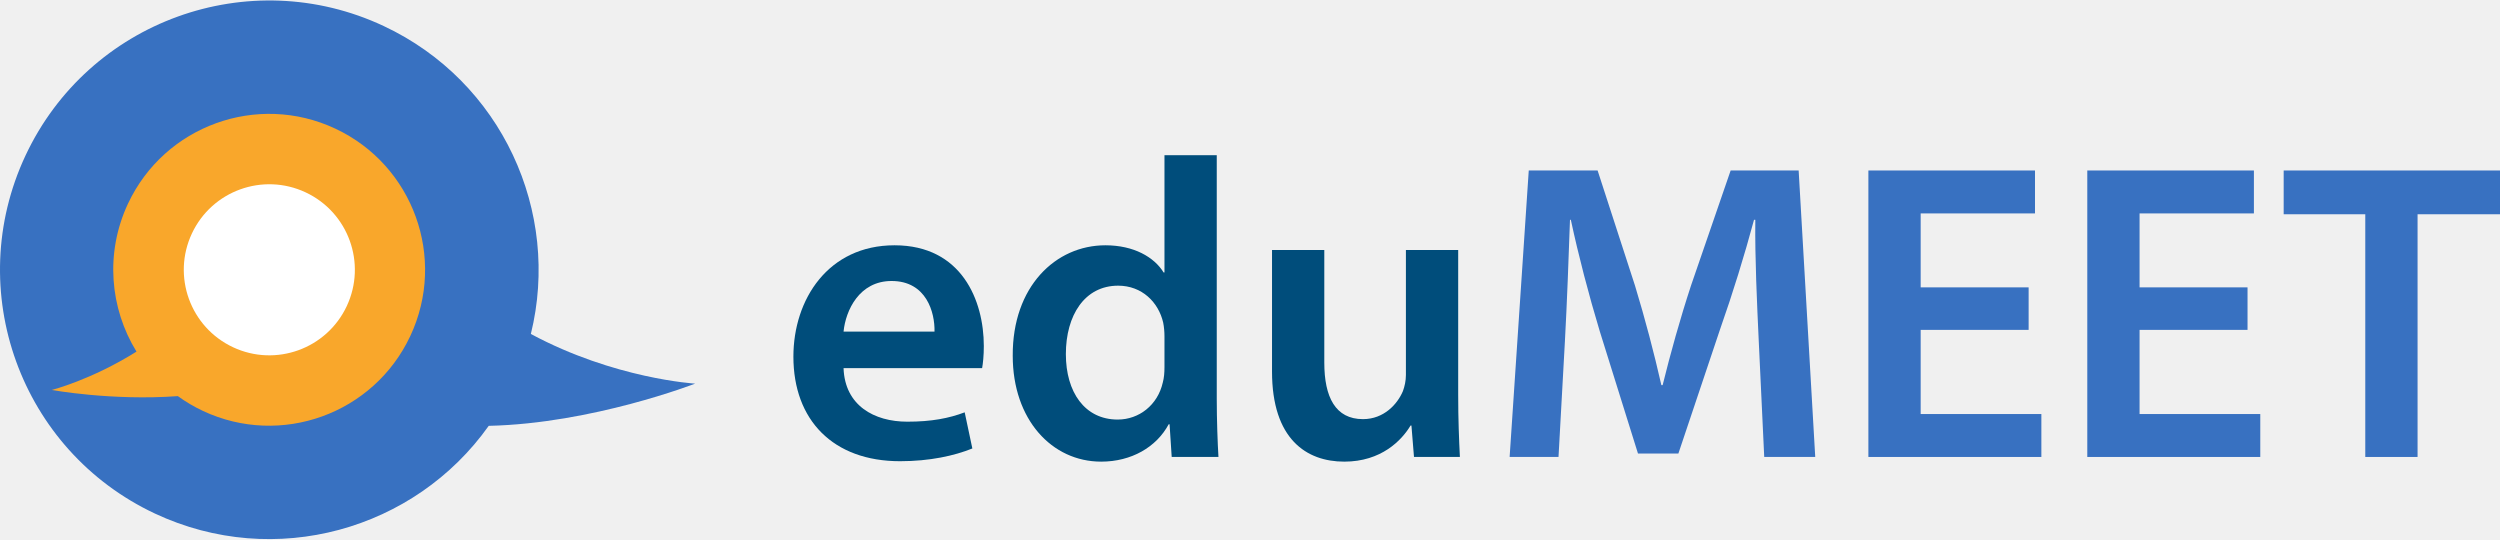
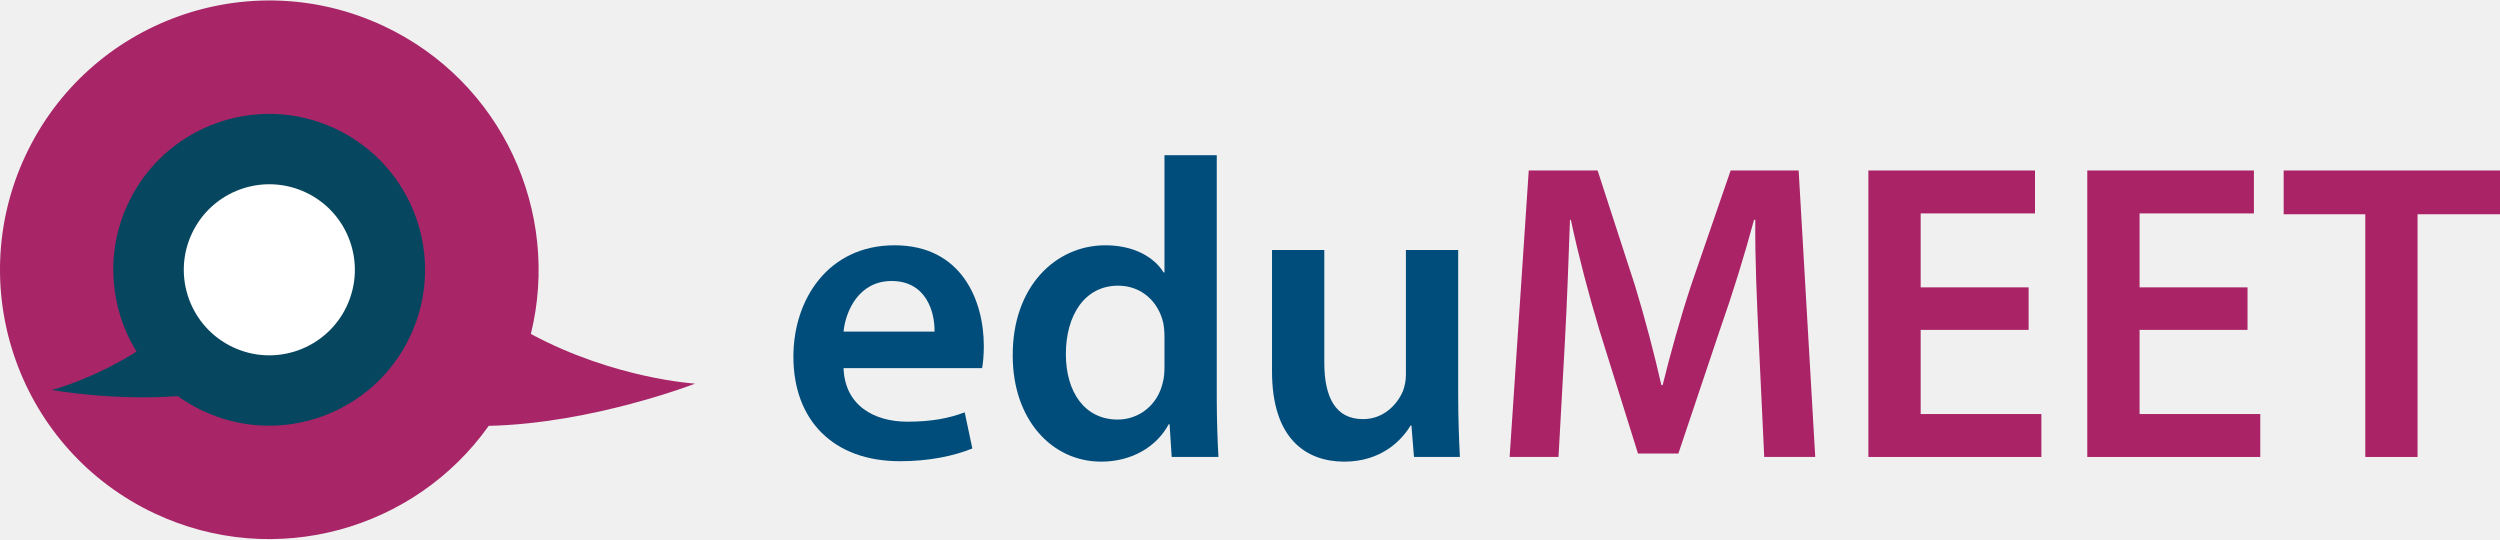
<svg xmlns="http://www.w3.org/2000/svg" version="1.1" id="svg2" xml:space="preserve" width="139" height="30" viewBox="0 0 799.667 172.293">
  <defs id="defs6" />
  <g id="g10" transform="matrix(1.333333,0,0,-1.333333,0,172.2933)">
    <g id="g12" transform="scale(0.1)">
-       <path d="m 1667.64,373.02 c 0,0 -193.65,11.343 -394.11,119.109 72.23,293.047 -69.56,605.841 -353.264,738.851 C 597.211,1382.37 212.637,1243.22 61.203,920.25 -90.172,597.238 48.906,212.57 371.965,61.16 659.195,-73.461 995.113,21.809 1172.46,271.719 c 248.85,5.543 495.18,101.301 495.18,101.301" style="fill:#3871c1;fill-opacity:1;fill-rule:nonzero;stroke:none" id="path14" />
+       <path d="m 1667.64,373.02 c 0,0 -193.65,11.343 -394.11,119.109 72.23,293.047 -69.56,605.841 -353.264,738.851 C 597.211,1382.37 212.637,1243.22 61.203,920.25 -90.172,597.238 48.906,212.57 371.965,61.16 659.195,-73.461 995.113,21.809 1172.46,271.719 c 248.85,5.543 495.18,101.301 495.18,101.301" style="fill:#a82567;fill-opacity:1;fill-rule:nonzero;stroke:none" id="path14" />
      <path d="m 2241.9,497.863 c 1.02,45.887 -19.37,121.34 -102.98,121.34 -77.5,0 -110.14,-70.355 -115.23,-121.34 z m -218.21,-87.687 c 3.06,-89.742 73.42,-128.485 152.96,-128.485 58.12,0 99.91,8.161 137.64,22.434 l 18.37,-86.676 c -42.83,-17.34 -101.98,-30.59 -173.35,-30.59 -161.11,0 -255.95,98.922 -255.95,250.844 0,137.652 83.62,267.16 242.68,267.16 161.12,0 214.15,-132.562 214.15,-241.672 0,-23.453 -2.05,-41.8 -4.09,-53.015 h -332.41" style="fill:#004d7b;fill-opacity:1;fill-rule:nonzero;stroke:none" id="path16" />
      <path d="m 2793.57,486.648 c 0,10.196 -1.01,22.434 -3.06,32.629 -11.2,48.946 -50.97,88.711 -108.08,88.711 -80.55,0 -125.42,-71.375 -125.42,-164.168 0,-90.75 44.87,-157.031 124.41,-157.031 50.98,0 95.85,34.672 108.08,88.715 3.06,11.215 4.07,23.449 4.07,36.703 z m 125.42,434.379 V 336.754 c 0,-50.973 2.05,-106.043 4.09,-139.703 h -112.17 l -5.1,78.527 h -2.05 c -29.55,-55.066 -89.71,-89.738 -162.11,-89.738 -118.29,0 -212.1,100.949 -212.1,253.898 -1.01,166.211 102.98,265.125 222.29,265.125 68.32,0 117.27,-28.554 139.69,-65.261 h 2.04 v 281.425 h 125.42" style="fill:#004d7b;fill-opacity:1;fill-rule:nonzero;stroke:none" id="path18" />
      <path d="m 3498.2,345.93 c 0,-59.141 2.04,-108.078 4.09,-148.879 h -110.13 l -6.12,75.461 h -2.05 c -21.4,-35.684 -70.36,-86.672 -159.06,-86.672 -90.75,0 -173.35,54.051 -173.35,216.172 V 693.641 H 3177 V 423.422 c 0,-82.586 26.52,-135.613 92.79,-135.613 49.98,0 82.6,35.691 95.85,67.3 4.09,11.211 7.14,24.469 7.14,38.746 V 693.641 H 3498.2 V 345.93" style="fill:#004d7b;fill-opacity:1;fill-rule:nonzero;stroke:none" id="path20" />
-       <path d="m 4219.13,477.465 c -4.09,88.715 -9.19,195.781 -8.15,288.57 h -3.06 c -22.44,-83.609 -51,-176.398 -81.58,-263.07 l -99.93,-297.754 h -96.87 l -91.78,293.672 c -26.5,87.687 -50.97,181.5 -69.34,267.152 h -2.02 c -3.08,-89.726 -7.14,-198.836 -12.24,-292.648 L 3738.87,197.051 H 3621.6 l 45.88,687.273 h 165.19 l 89.73,-276.336 c 24.48,-80.558 45.88,-162.129 63.23,-238.609 h 3.04 c 18.37,74.441 41.82,159.07 68.32,239.629 l 94.84,275.316 h 163.14 l 39.78,-687.273 h -122.38 l -13.24,280.414" style="fill:#3871c1;fill-opacity:1;fill-rule:nonzero;stroke:none" id="path22" />
-       <path d="M 4866.67,501.941 H 4607.68 V 300.043 h 289.58 V 197.051 h -415 v 687.273 h 399.7 V 781.336 H 4607.68 V 603.91 h 258.99 V 501.941" style="fill:#3871c1;fill-opacity:1;fill-rule:nonzero;stroke:none" id="path24" />
-       <path d="m 5391.83,501.941 h -259 V 300.043 h 289.59 V 197.051 h -415.01 v 687.273 h 399.71 V 781.336 H 5132.83 V 603.91 h 259 V 501.941" style="fill:#3871c1;fill-opacity:1;fill-rule:nonzero;stroke:none" id="path26" />
-       <path d="m 5674.31,779.297 h -195.78 v 105.027 h 519.02 V 779.297 H 5799.73 V 197.051 h -125.42 v 582.246" style="fill:#3871c1;fill-opacity:1;fill-rule:nonzero;stroke:none" id="path28" />
-       <path d="m 804.438,984.711 c -187.032,87.649 -409.68,7.086 -497.36,-179.902 -55.531,-118.496 -43.469,-251.282 20.344,-355 -108.164,-67.911 -203.207,-92.024 -203.207,-92.024 0,0 143.82,-26.316 302.43,-14.781 18.66,-13.457 38.761,-25.453 60.351,-35.578 186.984,-87.625 409.707,-7.102 497.359,179.906 87.675,187.047 7.114,409.691 -179.917,497.379" style="fill:#f9a72b;fill-opacity:1;fill-rule:nonzero;stroke:none" id="path30" />
+       <path d="m 4219.13,477.465 c -4.09,88.715 -9.19,195.781 -8.15,288.57 h -3.06 c -22.44,-83.609 -51,-176.398 -81.58,-263.07 l -99.93,-297.754 h -96.87 l -91.78,293.672 c -26.5,87.687 -50.97,181.5 -69.34,267.152 h -2.02 c -3.08,-89.726 -7.14,-198.836 -12.24,-292.648 L 3738.87,197.051 H 3621.6 l 45.88,687.273 h 165.19 l 89.73,-276.336 c 24.48,-80.558 45.88,-162.129 63.23,-238.609 h 3.04 c 18.37,74.441 41.82,159.07 68.32,239.629 l 94.84,275.316 h 163.14 l 39.78,-687.273 h -122.38 l -13.24,280.414" style="fill:#aa2366;fill-opacity:1;fill-rule:nonzero;stroke:none" id="path22" />
+       <path d="M 4866.67,501.941 H 4607.68 V 300.043 h 289.58 V 197.051 h -415 v 687.273 h 399.7 V 781.336 H 4607.68 V 603.91 h 258.99 V 501.941" style="fill:#aa2366;fill-opacity:1;fill-rule:nonzero;stroke:none" id="path24" />
+       <path d="m 5391.83,501.941 h -259 V 300.043 h 289.59 V 197.051 h -415.01 v 687.273 h 399.71 V 781.336 H 5132.83 V 603.91 h 259 V 501.941" style="fill:#aa2366;fill-opacity:1;fill-rule:nonzero;stroke:none" id="path26" />
+       <path d="m 5674.31,779.297 h -195.78 v 105.027 h 519.02 V 779.297 H 5799.73 V 197.051 h -125.42 v 582.246" style="fill:#aa2366;fill-opacity:1;fill-rule:nonzero;stroke:none" id="path28" />
+       <path d="m 804.438,984.711 c -187.032,87.649 -409.68,7.086 -497.36,-179.902 -55.531,-118.496 -43.469,-251.282 20.344,-355 -108.164,-67.911 -203.207,-92.024 -203.207,-92.024 0,0 143.82,-26.316 302.43,-14.781 18.66,-13.457 38.761,-25.453 60.351,-35.578 186.984,-87.625 409.707,-7.102 497.359,179.906 87.675,187.047 7.114,409.691 -179.917,497.379" style="fill:#07465f;fill-opacity:1;fill-rule:nonzero;stroke:none" id="path30" />
      <path d="M 831.895,558.988 C 783.809,456.395 661.621,412.215 559.043,460.293 456.438,508.387 412.262,630.559 460.344,733.152 c 48.094,102.582 170.242,146.778 272.847,98.696 102.61,-48.106 146.797,-170.246 98.704,-272.86" style="fill:#ffffff;fill-opacity:1;fill-rule:nonzero;stroke:none" id="path32" />
    </g>
  </g>
</svg>
